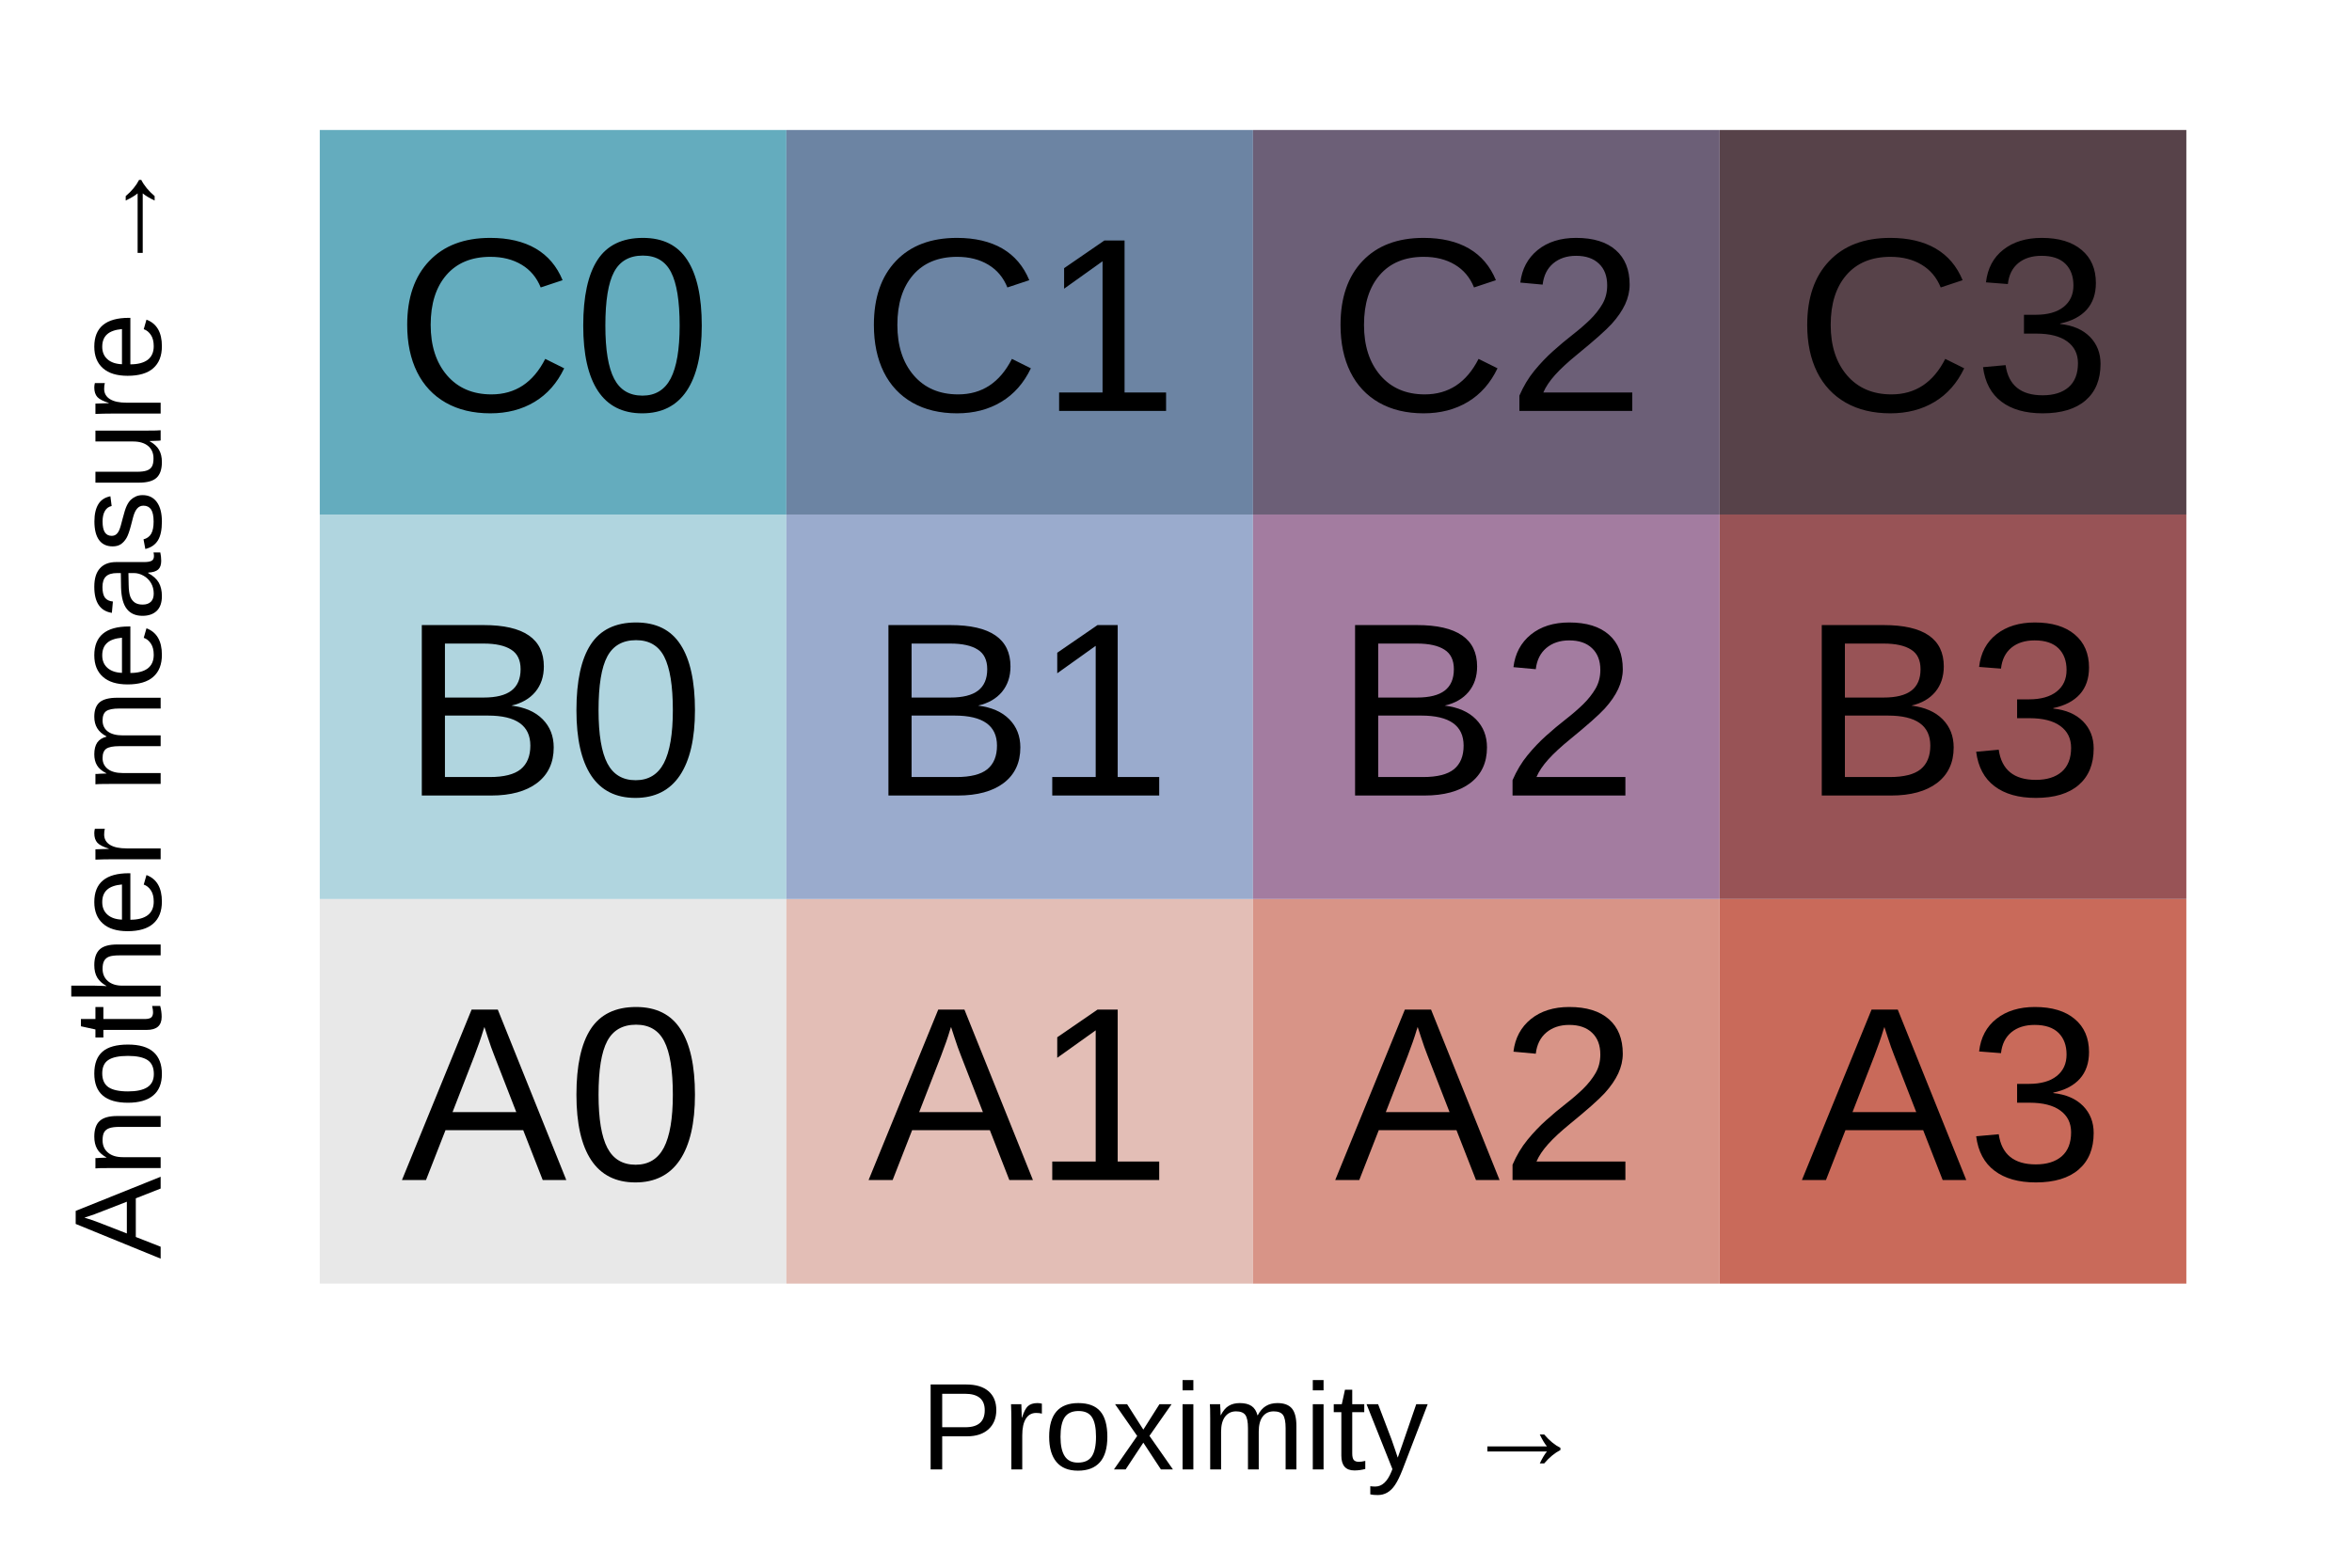
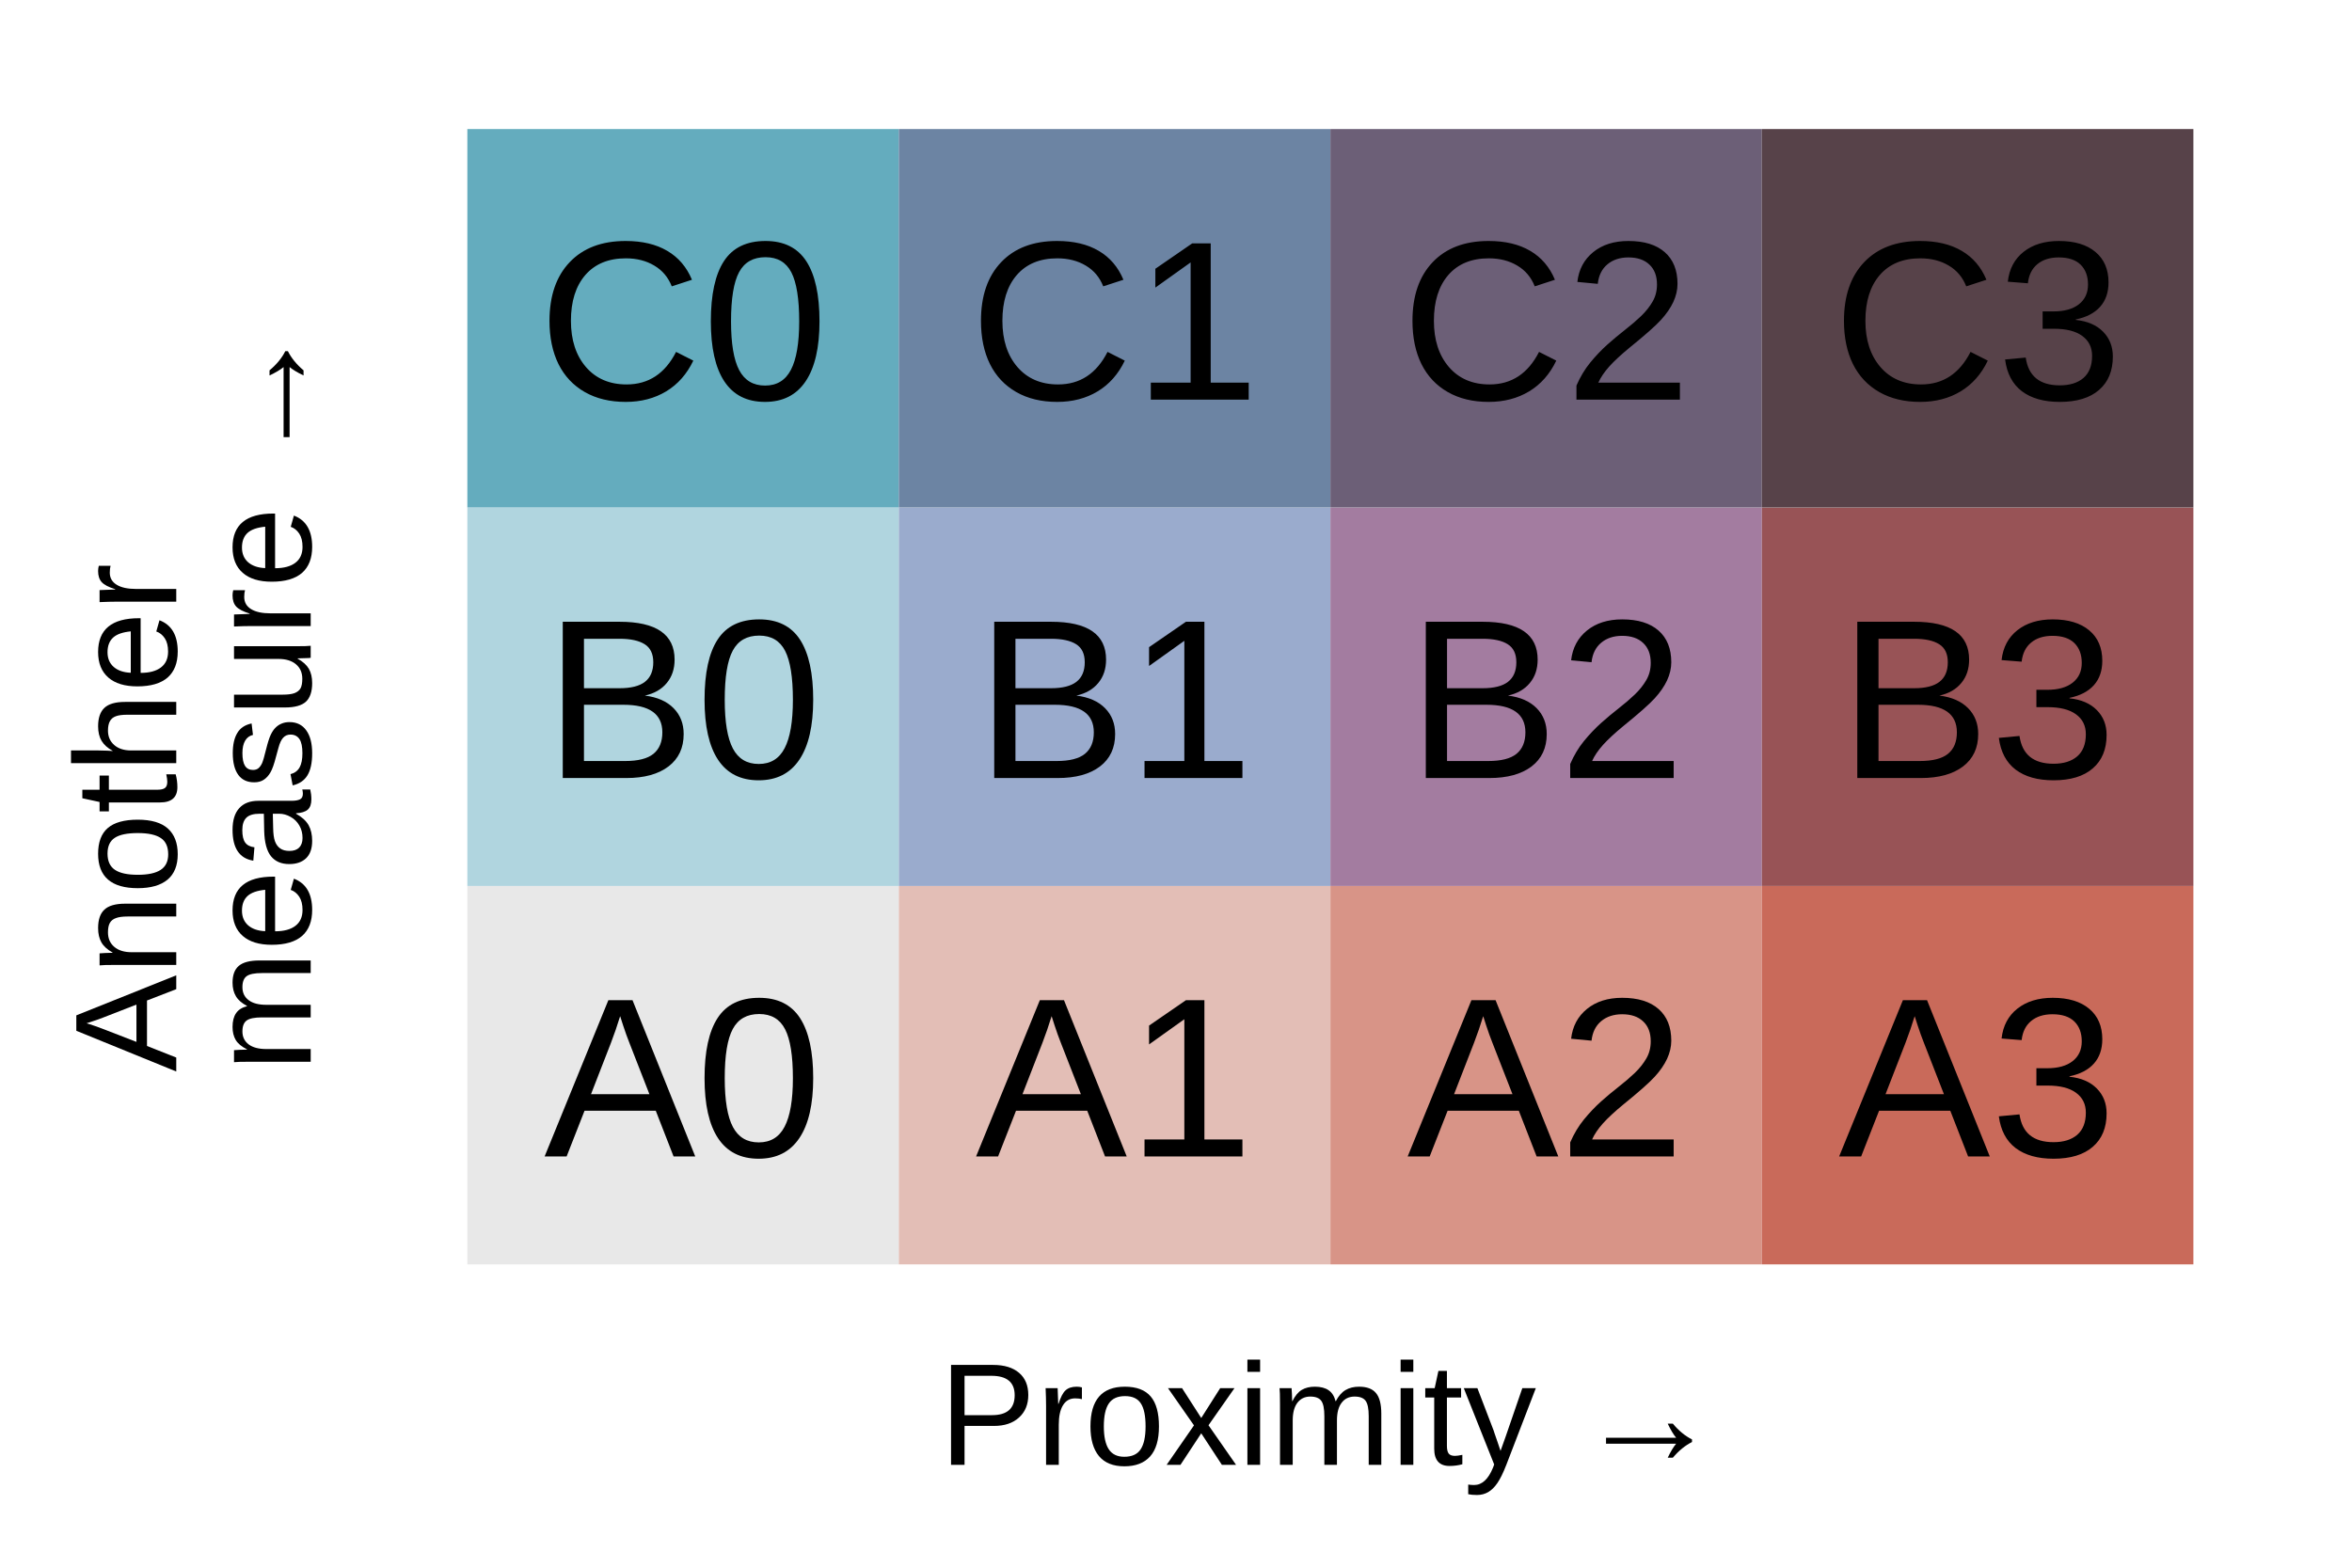
<svg xmlns="http://www.w3.org/2000/svg" viewBox="0 0 324.00 216.00">
  <defs>
    <style type="text/css">
    line, polyline, polygon, path, rect, circle {
      fill: none;
      stroke: #000000;
      stroke-linecap: round;
      stroke-linejoin: round;
      stroke-miterlimit: 10.00;
    }
  </style>
  </defs>
  <rect width="100%" height="100%" style="stroke: none; fill: none;" />
  <rect x="0.00" y="0.00" width="324.00" height="216.00" style="stroke-width: 1.07; stroke: none;" />
  <defs>
-     <clipPath id="cpMzEuMTl8MzE0LjA0fDE4NC44MXw5Ljk2">
-       <rect x="31.19" y="9.96" width="282.85" height="174.85" />
+     <clipPath id="cpNTIuNDl8MzE0LjA0fDE4Mi4wM3w5Ljk2">
+       <rect x="52.49" y="9.96" width="261.54" height="172.07" />
    </clipPath>
  </defs>
-   <rect x="44.05" y="123.88" width="64.28" height="52.98" style="stroke-width: 0.21; stroke: none; stroke-linecap: square; stroke-linejoin: miter; fill: #E8E8E8;" clip-path="url(#cpMzEuMTl8MzE0LjA0fDE4NC44MXw5Ljk2)" />
-   <rect x="44.05" y="70.89" width="64.28" height="52.98" style="stroke-width: 0.21; stroke: none; stroke-linecap: square; stroke-linejoin: miter; fill: #B0D5DF;" clip-path="url(#cpMzEuMTl8MzE0LjA0fDE4NC44MXw5Ljk2)" />
-   <rect x="44.05" y="17.91" width="64.28" height="52.98" style="stroke-width: 0.21; stroke: none; stroke-linecap: square; stroke-linejoin: miter; fill: #64ACBE;" clip-path="url(#cpMzEuMTl8MzE0LjA0fDE4NC44MXw5Ljk2)" />
-   <rect x="108.33" y="123.88" width="64.28" height="52.98" style="stroke-width: 0.21; stroke: none; stroke-linecap: square; stroke-linejoin: miter; fill: #E3BEB6;" clip-path="url(#cpMzEuMTl8MzE0LjA0fDE4NC44MXw5Ljk2)" />
-   <rect x="108.33" y="70.89" width="64.28" height="52.98" style="stroke-width: 0.21; stroke: none; stroke-linecap: square; stroke-linejoin: miter; fill: #9AABCD;" clip-path="url(#cpMzEuMTl8MzE0LjA0fDE4NC44MXw5Ljk2)" />
-   <rect x="108.33" y="17.91" width="64.28" height="52.98" style="stroke-width: 0.21; stroke: none; stroke-linecap: square; stroke-linejoin: miter; fill: #6C84A3;" clip-path="url(#cpMzEuMTl8MzE0LjA0fDE4NC44MXw5Ljk2)" />
-   <rect x="172.61" y="123.88" width="64.28" height="52.98" style="stroke-width: 0.21; stroke: none; stroke-linecap: square; stroke-linejoin: miter; fill: #D89487;" clip-path="url(#cpMzEuMTl8MzE0LjA0fDE4NC44MXw5Ljk2)" />
-   <rect x="172.61" y="70.89" width="64.28" height="52.98" style="stroke-width: 0.21; stroke: none; stroke-linecap: square; stroke-linejoin: miter; fill: #A37CA0;" clip-path="url(#cpMzEuMTl8MzE0LjA0fDE4NC44MXw5Ljk2)" />
-   <rect x="172.61" y="17.91" width="64.28" height="52.98" style="stroke-width: 0.21; stroke: none; stroke-linecap: square; stroke-linejoin: miter; fill: #6C5F77;" clip-path="url(#cpMzEuMTl8MzE0LjA0fDE4NC44MXw5Ljk2)" />
-   <rect x="236.90" y="123.88" width="64.28" height="52.98" style="stroke-width: 0.21; stroke: none; stroke-linecap: square; stroke-linejoin: miter; fill: #C96A5A;" clip-path="url(#cpMzEuMTl8MzE0LjA0fDE4NC44MXw5Ljk2)" />
-   <rect x="236.90" y="70.89" width="64.28" height="52.98" style="stroke-width: 0.21; stroke: none; stroke-linecap: square; stroke-linejoin: miter; fill: #985356;" clip-path="url(#cpMzEuMTl8MzE0LjA0fDE4NC44MXw5Ljk2)" />
-   <rect x="236.90" y="17.91" width="64.28" height="52.98" style="stroke-width: 0.21; stroke: none; stroke-linecap: square; stroke-linejoin: miter; fill: #574249;" clip-path="url(#cpMzEuMTl8MzE0LjA0fDE4NC44MXw5Ljk2)" />
-   <g clip-path="url(#cpMzEuMTl8MzE0LjA0fDE4NC44MXw5Ljk2)">
-     <text x="55.31" y="162.59" style="font-size: 34.14px; font-family: Arial;" textLength="41.76px" lengthAdjust="spacingAndGlyphs">A0</text>
+   <rect x="64.38" y="122.07" width="59.44" height="52.14" style="stroke-width: 0.21; stroke: none; stroke-linecap: square; stroke-linejoin: miter; fill: #E8E8E8;" clip-path="url(#cpNTIuNDl8MzE0LjA0fDE4Mi4wM3w5Ljk2)" />
+   <rect x="64.38" y="69.93" width="59.44" height="52.14" style="stroke-width: 0.21; stroke: none; stroke-linecap: square; stroke-linejoin: miter; fill: #B0D5DF;" clip-path="url(#cpNTIuNDl8MzE0LjA0fDE4Mi4wM3w5Ljk2)" />
+   <rect x="64.38" y="17.78" width="59.44" height="52.14" style="stroke-width: 0.21; stroke: none; stroke-linecap: square; stroke-linejoin: miter; fill: #64ACBE;" clip-path="url(#cpNTIuNDl8MzE0LjA0fDE4Mi4wM3w5Ljk2)" />
+   <rect x="123.82" y="122.07" width="59.44" height="52.14" style="stroke-width: 0.21; stroke: none; stroke-linecap: square; stroke-linejoin: miter; fill: #E3BEB6;" clip-path="url(#cpNTIuNDl8MzE0LjA0fDE4Mi4wM3w5Ljk2)" />
+   <rect x="123.82" y="69.93" width="59.44" height="52.14" style="stroke-width: 0.21; stroke: none; stroke-linecap: square; stroke-linejoin: miter; fill: #9AABCD;" clip-path="url(#cpNTIuNDl8MzE0LjA0fDE4Mi4wM3w5Ljk2)" />
+   <rect x="123.82" y="17.78" width="59.44" height="52.14" style="stroke-width: 0.21; stroke: none; stroke-linecap: square; stroke-linejoin: miter; fill: #6C84A3;" clip-path="url(#cpNTIuNDl8MzE0LjA0fDE4Mi4wM3w5Ljk2)" />
+   <rect x="183.27" y="122.07" width="59.44" height="52.14" style="stroke-width: 0.21; stroke: none; stroke-linecap: square; stroke-linejoin: miter; fill: #D89487;" clip-path="url(#cpNTIuNDl8MzE0LjA0fDE4Mi4wM3w5Ljk2)" />
+   <rect x="183.27" y="69.93" width="59.44" height="52.14" style="stroke-width: 0.21; stroke: none; stroke-linecap: square; stroke-linejoin: miter; fill: #A37CA0;" clip-path="url(#cpNTIuNDl8MzE0LjA0fDE4Mi4wM3w5Ljk2)" />
+   <rect x="183.27" y="17.78" width="59.44" height="52.14" style="stroke-width: 0.21; stroke: none; stroke-linecap: square; stroke-linejoin: miter; fill: #6C5F77;" clip-path="url(#cpNTIuNDl8MzE0LjA0fDE4Mi4wM3w5Ljk2)" />
+   <rect x="242.71" y="122.07" width="59.44" height="52.14" style="stroke-width: 0.21; stroke: none; stroke-linecap: square; stroke-linejoin: miter; fill: #C96A5A;" clip-path="url(#cpNTIuNDl8MzE0LjA0fDE4Mi4wM3w5Ljk2)" />
+   <rect x="242.71" y="69.93" width="59.44" height="52.14" style="stroke-width: 0.21; stroke: none; stroke-linecap: square; stroke-linejoin: miter; fill: #985356;" clip-path="url(#cpNTIuNDl8MzE0LjA0fDE4Mi4wM3w5Ljk2)" />
+   <rect x="242.71" y="17.78" width="59.44" height="52.14" style="stroke-width: 0.21; stroke: none; stroke-linecap: square; stroke-linejoin: miter; fill: #574249;" clip-path="url(#cpNTIuNDl8MzE0LjA0fDE4Mi4wM3w5Ljk2)" />
+   <g clip-path="url(#cpNTIuNDl8MzE0LjA0fDE4Mi4wM3w5Ljk2)">
+     <text x="74.96" y="159.34" style="font-size: 31.30px; font-family: Arial;" textLength="38.28px" lengthAdjust="spacingAndGlyphs">A0</text>
  </g>
-   <g clip-path="url(#cpMzEuMTl8MzE0LjA0fDE4NC44MXw5Ljk2)">
-     <text x="55.31" y="109.61" style="font-size: 34.14px; font-family: Arial;" textLength="41.76px" lengthAdjust="spacingAndGlyphs">B0</text>
+   <g clip-path="url(#cpNTIuNDl8MzE0LjA0fDE4Mi4wM3w5Ljk2)">
+     <text x="74.96" y="107.20" style="font-size: 31.30px; font-family: Arial;" textLength="38.28px" lengthAdjust="spacingAndGlyphs">B0</text>
  </g>
-   <g clip-path="url(#cpMzEuMTl8MzE0LjA0fDE4NC44MXw5Ljk2)">
-     <text x="54.36" y="56.62" style="font-size: 34.14px; font-family: Arial;" textLength="43.65px" lengthAdjust="spacingAndGlyphs">C0</text>
+   <g clip-path="url(#cpNTIuNDl8MzE0LjA0fDE4Mi4wM3w5Ljk2)">
+     <text x="74.10" y="55.06" style="font-size: 31.30px; font-family: Arial;" textLength="40.01px" lengthAdjust="spacingAndGlyphs">C0</text>
  </g>
-   <g clip-path="url(#cpMzEuMTl8MzE0LjA0fDE4NC44MXw5Ljk2)">
-     <text x="119.59" y="162.59" style="font-size: 34.14px; font-family: Arial;" textLength="41.76px" lengthAdjust="spacingAndGlyphs">A1</text>
+   <g clip-path="url(#cpNTIuNDl8MzE0LjA0fDE4Mi4wM3w5Ljk2)">
+     <text x="134.40" y="159.34" style="font-size: 31.30px; font-family: Arial;" textLength="38.28px" lengthAdjust="spacingAndGlyphs">A1</text>
  </g>
-   <g clip-path="url(#cpMzEuMTl8MzE0LjA0fDE4NC44MXw5Ljk2)">
-     <text x="119.59" y="109.61" style="font-size: 34.14px; font-family: Arial;" textLength="41.76px" lengthAdjust="spacingAndGlyphs">B1</text>
+   <g clip-path="url(#cpNTIuNDl8MzE0LjA0fDE4Mi4wM3w5Ljk2)">
+     <text x="134.40" y="107.20" style="font-size: 31.30px; font-family: Arial;" textLength="38.28px" lengthAdjust="spacingAndGlyphs">B1</text>
  </g>
-   <g clip-path="url(#cpMzEuMTl8MzE0LjA0fDE4NC44MXw5Ljk2)">
-     <text x="118.65" y="56.62" style="font-size: 34.14px; font-family: Arial;" textLength="43.65px" lengthAdjust="spacingAndGlyphs">C1</text>
+   <g clip-path="url(#cpNTIuNDl8MzE0LjA0fDE4Mi4wM3w5Ljk2)">
+     <text x="133.54" y="55.06" style="font-size: 31.30px; font-family: Arial;" textLength="40.01px" lengthAdjust="spacingAndGlyphs">C1</text>
  </g>
-   <g clip-path="url(#cpMzEuMTl8MzE0LjA0fDE4NC44MXw5Ljk2)">
-     <text x="183.87" y="162.59" style="font-size: 34.14px; font-family: Arial;" textLength="41.76px" lengthAdjust="spacingAndGlyphs">A2</text>
+   <g clip-path="url(#cpNTIuNDl8MzE0LjA0fDE4Mi4wM3w5Ljk2)">
+     <text x="193.85" y="159.34" style="font-size: 31.30px; font-family: Arial;" textLength="38.28px" lengthAdjust="spacingAndGlyphs">A2</text>
  </g>
-   <g clip-path="url(#cpMzEuMTl8MzE0LjA0fDE4NC44MXw5Ljk2)">
-     <text x="183.87" y="109.61" style="font-size: 34.14px; font-family: Arial;" textLength="41.76px" lengthAdjust="spacingAndGlyphs">B2</text>
+   <g clip-path="url(#cpNTIuNDl8MzE0LjA0fDE4Mi4wM3w5Ljk2)">
+     <text x="193.85" y="107.20" style="font-size: 31.30px; font-family: Arial;" textLength="38.28px" lengthAdjust="spacingAndGlyphs">B2</text>
  </g>
-   <g clip-path="url(#cpMzEuMTl8MzE0LjA0fDE4NC44MXw5Ljk2)">
-     <text x="182.93" y="56.62" style="font-size: 34.14px; font-family: Arial;" textLength="43.65px" lengthAdjust="spacingAndGlyphs">C2</text>
+   <g clip-path="url(#cpNTIuNDl8MzE0LjA0fDE4Mi4wM3w5Ljk2)">
+     <text x="192.98" y="55.06" style="font-size: 31.30px; font-family: Arial;" textLength="40.01px" lengthAdjust="spacingAndGlyphs">C2</text>
  </g>
-   <g clip-path="url(#cpMzEuMTl8MzE0LjA0fDE4NC44MXw5Ljk2)">
-     <text x="248.16" y="162.59" style="font-size: 34.14px; font-family: Arial;" textLength="41.76px" lengthAdjust="spacingAndGlyphs">A3</text>
+   <g clip-path="url(#cpNTIuNDl8MzE0LjA0fDE4Mi4wM3w5Ljk2)">
+     <text x="253.29" y="159.34" style="font-size: 31.30px; font-family: Arial;" textLength="38.28px" lengthAdjust="spacingAndGlyphs">A3</text>
  </g>
-   <g clip-path="url(#cpMzEuMTl8MzE0LjA0fDE4NC44MXw5Ljk2)">
-     <text x="248.16" y="109.61" style="font-size: 34.14px; font-family: Arial;" textLength="41.76px" lengthAdjust="spacingAndGlyphs">B3</text>
+   <g clip-path="url(#cpNTIuNDl8MzE0LjA0fDE4Mi4wM3w5Ljk2)">
+     <text x="253.29" y="107.20" style="font-size: 31.30px; font-family: Arial;" textLength="38.28px" lengthAdjust="spacingAndGlyphs">B3</text>
  </g>
-   <g clip-path="url(#cpMzEuMTl8MzE0LjA0fDE4NC44MXw5Ljk2)">
-     <text x="247.22" y="56.62" style="font-size: 34.14px; font-family: Arial;" textLength="43.65px" lengthAdjust="spacingAndGlyphs">C3</text>
+   <g clip-path="url(#cpNTIuNDl8MzE0LjA0fDE4Mi4wM3w5Ljk2)">
+     <text x="252.42" y="55.06" style="font-size: 31.30px; font-family: Arial;" textLength="40.01px" lengthAdjust="spacingAndGlyphs">C3</text>
  </g>
  <defs>
    <clipPath id="cpMC4wMHwzMjQuMDB8MjE2LjAwfDAuMDA=">
      <rect x="0.00" y="0.00" width="324.00" height="216.00" />
    </clipPath>
  </defs>
  <g clip-path="url(#cpMC4wMHwzMjQuMDB8MjE2LjAwfDAuMDA=)">
-     <text x="126.81" y="202.46" style="font-size: 17.00px; font-family: Arial;" textLength="91.62px" lengthAdjust="spacingAndGlyphs">Proximity →</text>
+     <text x="129.37" y="201.83" style="font-size: 20.00px; font-family: Arial;" textLength="82.23px" lengthAdjust="spacingAndGlyphs">Proximity</text>
  </g>
  <g clip-path="url(#cpMC4wMHwzMjQuMDB8MjE2LjAwfDAuMDA=)">
-     <text transform="translate(22.13,173.45) rotate(-90)" style="font-size: 17.00px; font-family: Arial;" textLength="152.13px" lengthAdjust="spacingAndGlyphs">Another measure →</text>
+     <text x="217.16" y="201.83" style="font-size: 20.00px; font-family: Arial;" textLength="20.00px" lengthAdjust="spacingAndGlyphs">→</text>
+   </g>
+   <g clip-path="url(#cpMC4wMHwzMjQuMDB8MjE2LjAwfDAuMDA=)">
+     <text transform="translate(24.28,147.68) rotate(-90)" style="font-size: 20.00px; font-family: Arial;" textLength="70.05px" lengthAdjust="spacingAndGlyphs">Another</text>
+   </g>
+   <g clip-path="url(#cpMC4wMHwzMjQuMDB8MjE2LjAwfDAuMDA=)">
+     <text transform="translate(42.80,147.68) rotate(-90)" style="font-size: 20.00px; font-family: Arial;" textLength="77.81px" lengthAdjust="spacingAndGlyphs">measure</text>
+   </g>
+   <g clip-path="url(#cpMC4wMHwzMjQuMDB8MjE2LjAwfDAuMDA=)">
+     <text transform="translate(42.80,64.31) rotate(-90)" style="font-size: 20.00px; font-family: Arial;" textLength="20.00px" lengthAdjust="spacingAndGlyphs">→</text>
  </g>
</svg>
